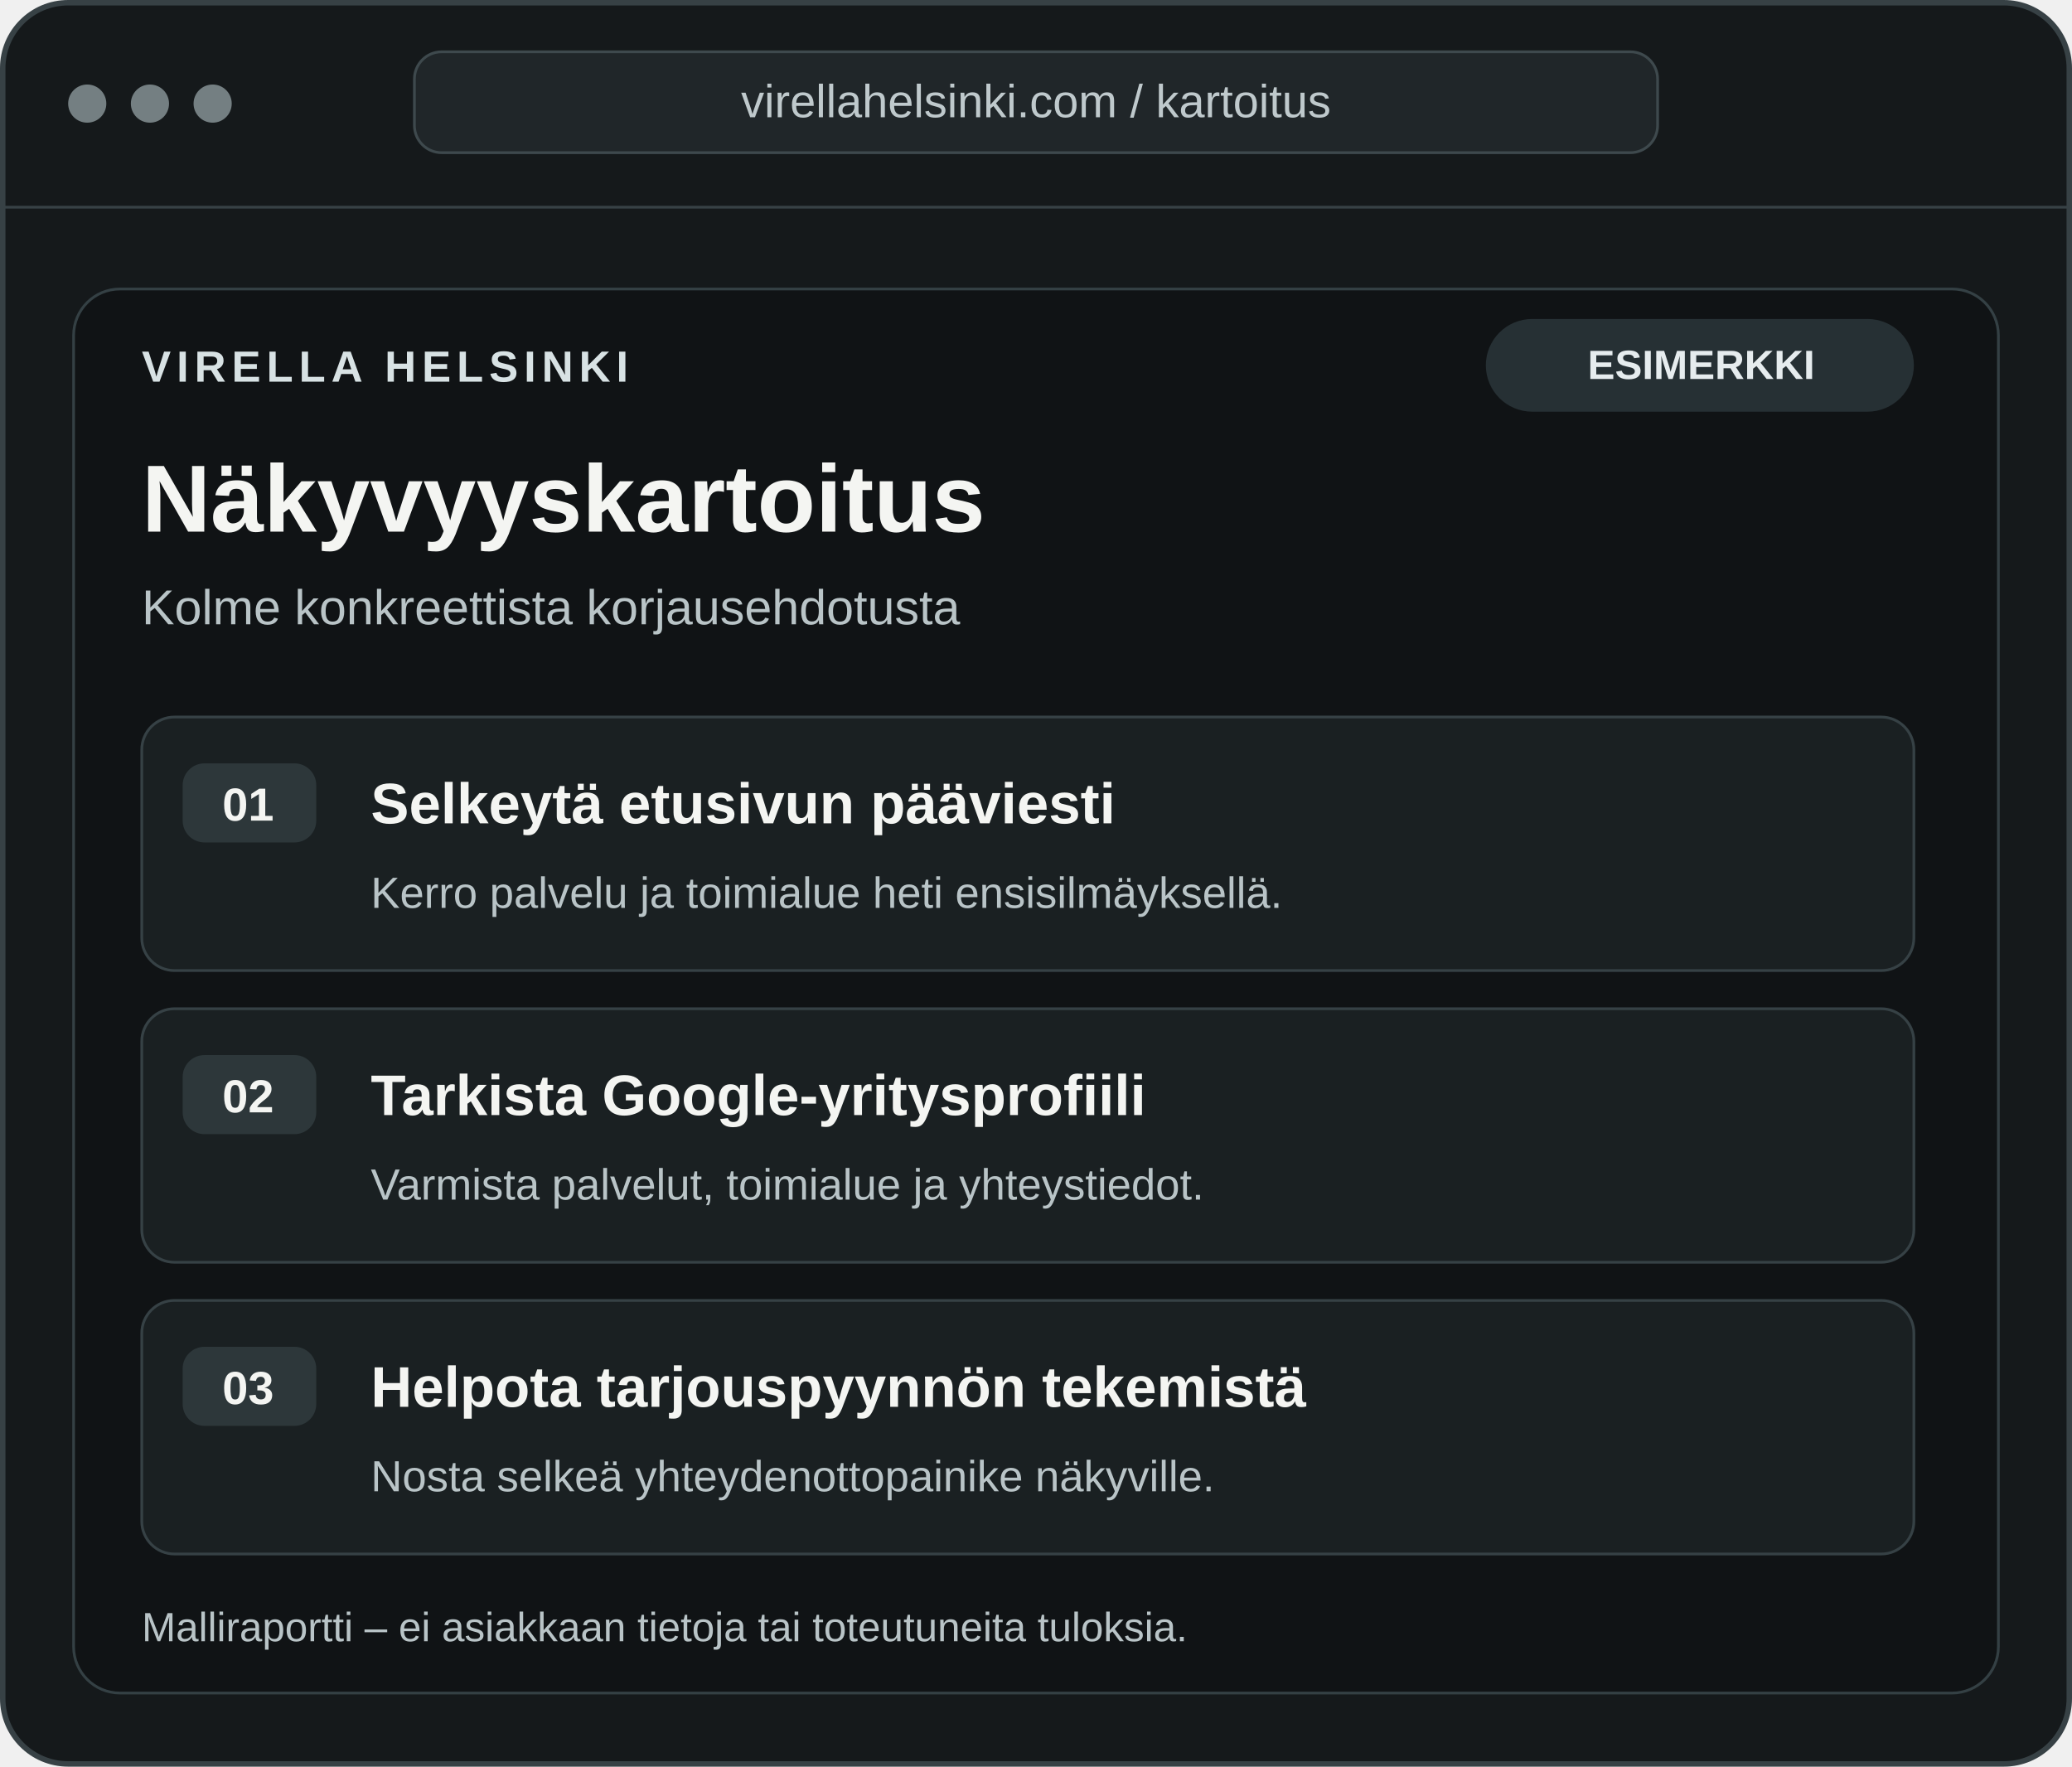
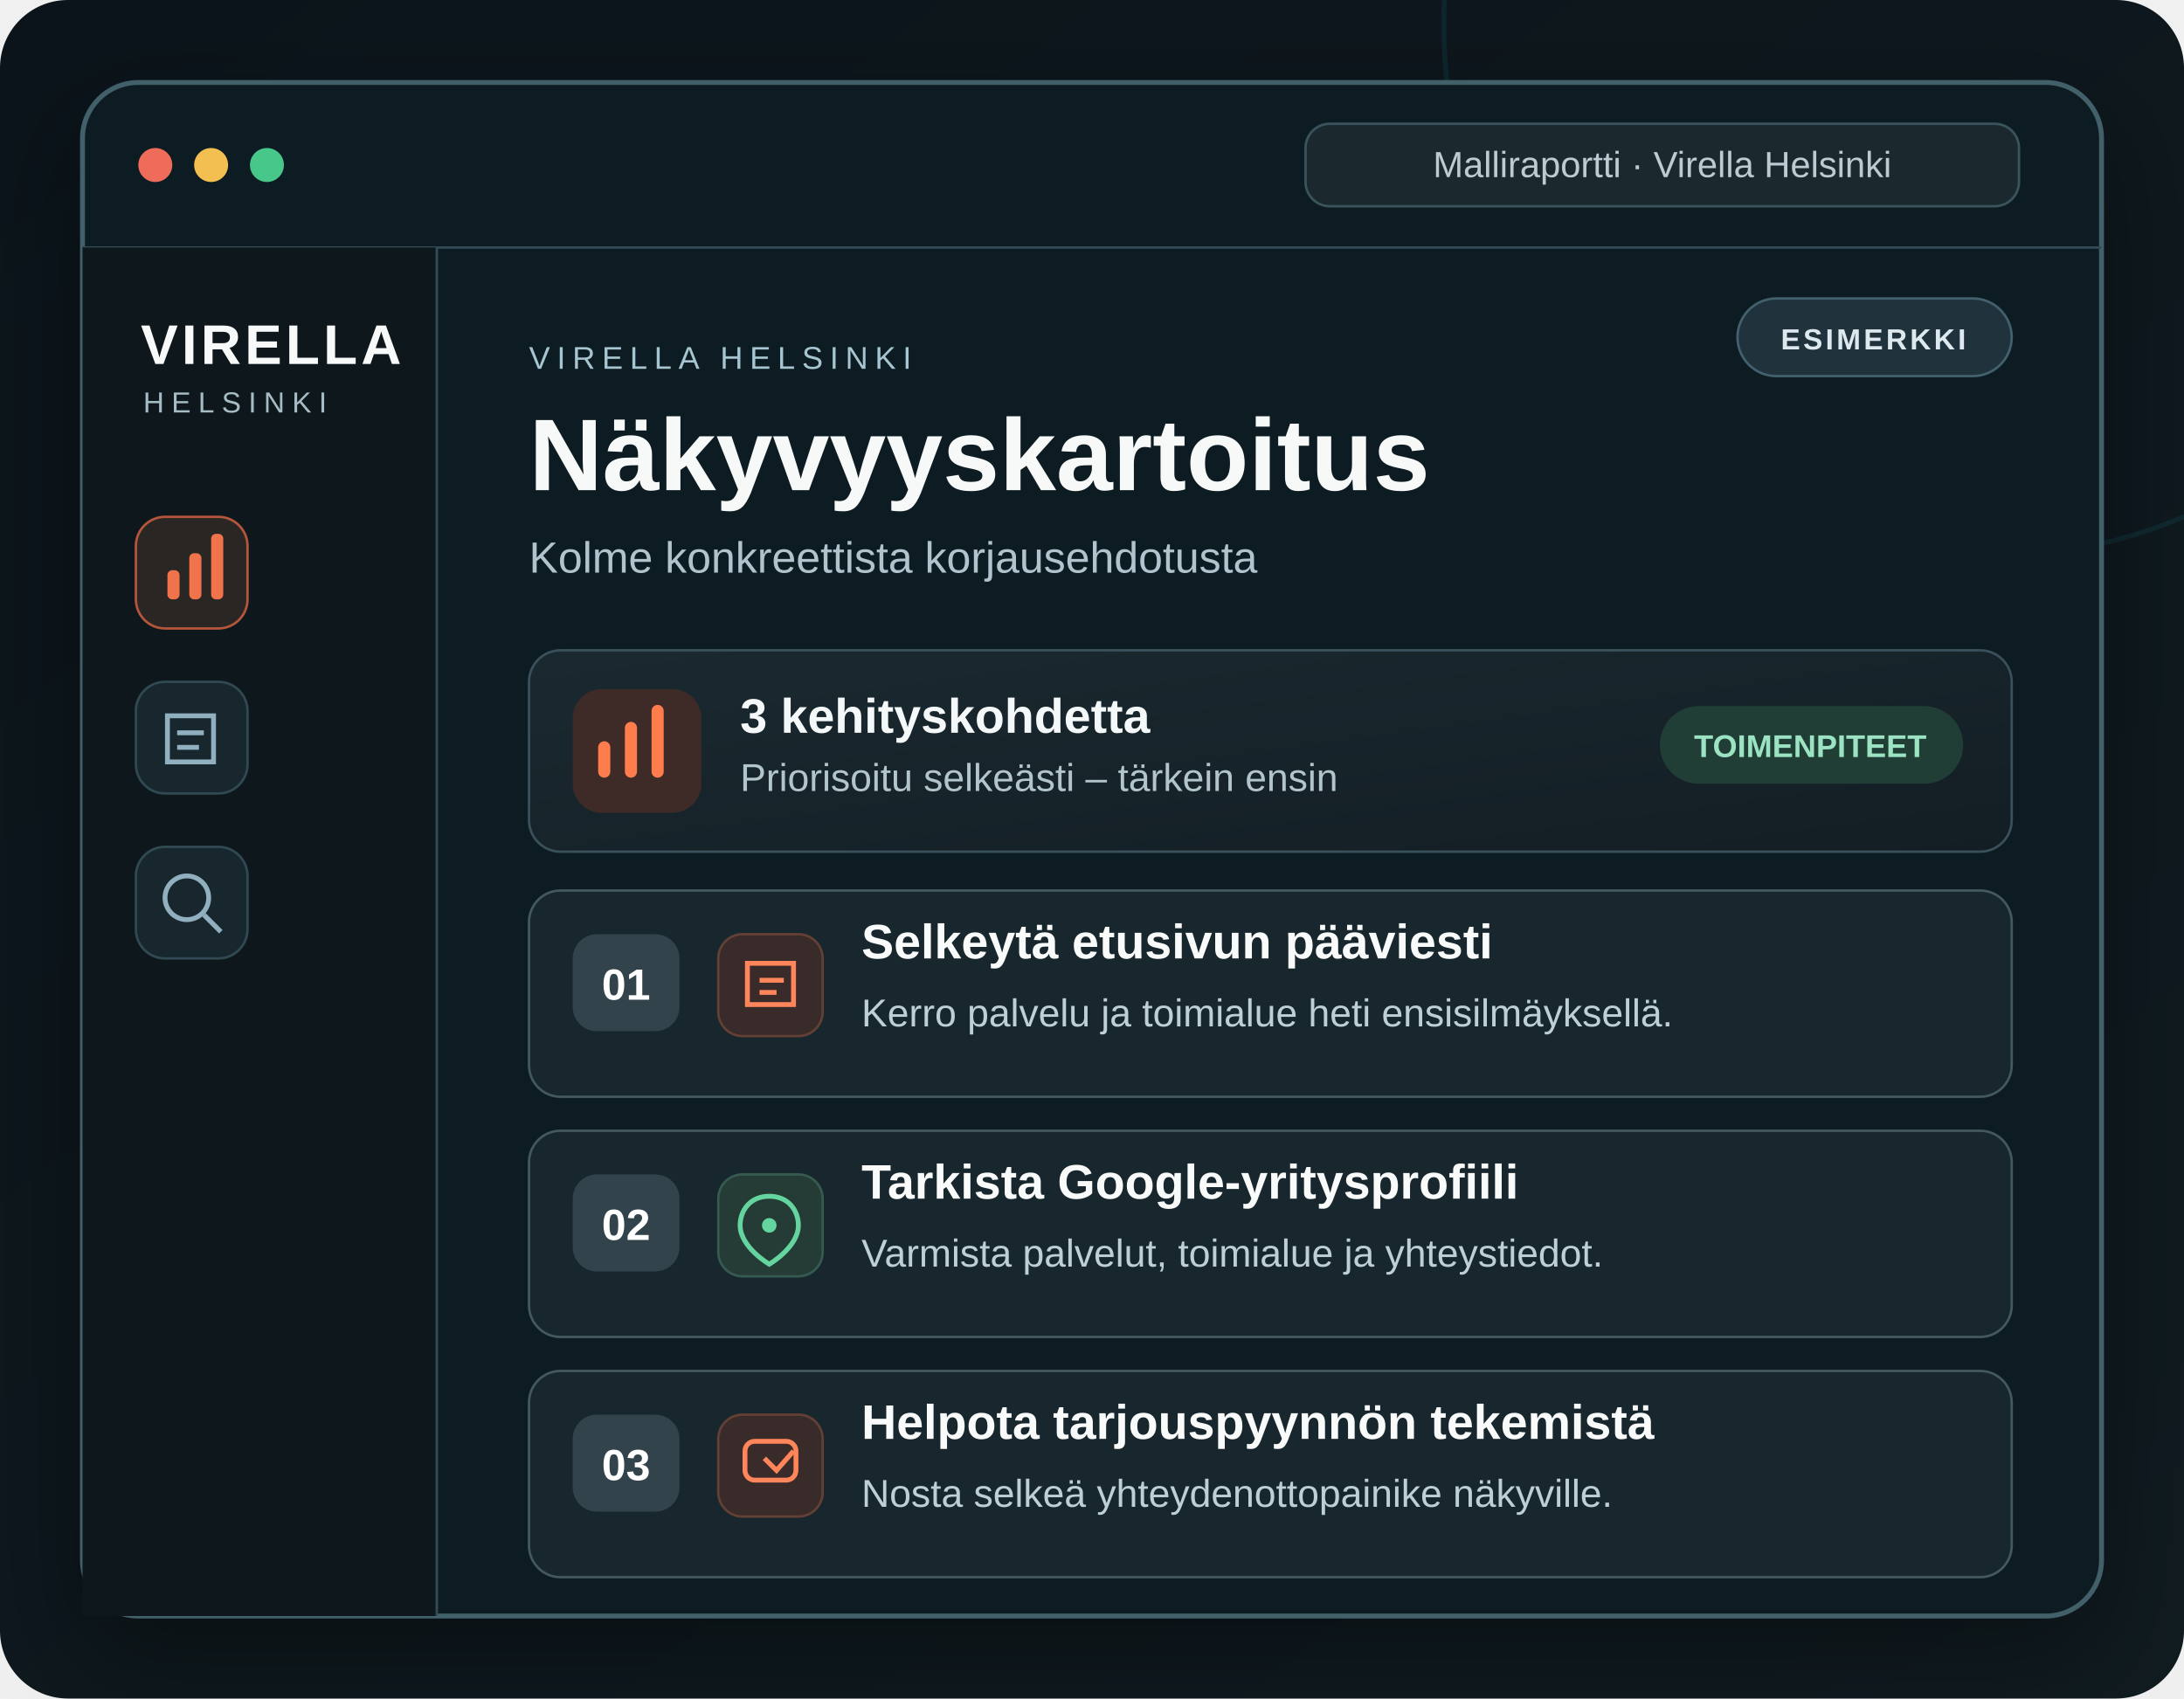
- <svg xmlns="http://www.w3.org/2000/svg" width="760" height="648" viewBox="0 0 760 648" fill="none" role="img" aria-labelledby="title desc">
-   <rect x="1" y="1" width="758" height="646" rx="24" fill="#15191B" stroke="#374145" stroke-width="2" />
-   <path d="M1 76 H759" stroke="#374145" />
-   <circle cx="32" cy="38" r="7" fill="#747F82" />
-   <circle cx="55" cy="38" r="7" fill="#747F82" />
-   <circle cx="78" cy="38" r="7" fill="#747F82" />
-   <rect x="152" y="19" width="456" height="37" rx="10" fill="#202629" stroke="#3E494D" />
-   <text x="380" y="43" fill="#BFC9CC" font-family="Arial, sans-serif" font-size="17" text-anchor="middle">virellahelsinki.com / kartoitus</text>
-   <rect x="27" y="106" width="706" height="515" rx="17" fill="#101315" stroke="#344044" />
-   <text x="52" y="140" fill="#D8E2E4" font-family="Arial, sans-serif" font-size="16" font-weight="700" letter-spacing="2.1">VIRELLA HELSINKI</text>
-   <rect x="545" y="117" width="157" height="34" rx="17" fill="#263034" />
-   <text x="624" y="139" fill="#E6ECEE" font-family="Arial, sans-serif" font-size="15" text-anchor="middle" font-weight="600">ESIMERKKI</text>
-   <text x="52" y="195" fill="#F4F5F2" font-family="Arial, sans-serif" font-size="35" font-weight="700">Näkyvyyskartoitus</text>
-   <text x="52" y="229" fill="#B9C4C7" font-family="Arial, sans-serif" font-size="18">Kolme konkreettista korjausehdotusta</text>
-   <g font-family="Arial, sans-serif">
-     <rect x="52" y="263" width="650" height="93" rx="12" fill="#1A2022" stroke="#364145" />
-     <rect x="67" y="280" width="49" height="29" rx="8" fill="#2D373A" />
-     <text x="91" y="301" font-size="17" text-anchor="middle" font-weight="700" fill="#F4F5F2">01</text>
-     <text x="136" y="302" font-size="21" font-weight="700" fill="#F4F5F2">Selkeytä etusivun pääviesti</text>
-     <text x="136" y="333" font-size="16" fill="#B9C4C7">Kerro palvelu ja toimialue heti ensisilmäyksellä.</text>
-     <rect x="52" y="370" width="650" height="93" rx="12" fill="#1A2022" stroke="#364145" />
-     <rect x="67" y="387" width="49" height="29" rx="8" fill="#2D373A" />
-     <text x="91" y="408" font-size="17" text-anchor="middle" font-weight="700" fill="#F4F5F2">02</text>
-     <text x="136" y="409" font-size="21" font-weight="700" fill="#F4F5F2">Tarkista Google-yritysprofiili</text>
-     <text x="136" y="440" font-size="16" fill="#B9C4C7">Varmista palvelut, toimialue ja yhteystiedot.</text>
-     <rect x="52" y="477" width="650" height="93" rx="12" fill="#1A2022" stroke="#364145" />
-     <rect x="67" y="494" width="49" height="29" rx="8" fill="#2D373A" />
-     <text x="91" y="515" font-size="17" text-anchor="middle" font-weight="700" fill="#F4F5F2">03</text>
-     <text x="136" y="516" font-size="21" font-weight="700" fill="#F4F5F2">Helpota tarjouspyynnön tekemistä</text>
-     <text x="136" y="547" font-size="16" fill="#B9C4C7">Nosta selkeä yhteydenottopainike näkyville.</text>
+ <svg xmlns="http://www.w3.org/2000/svg" width="900" height="700" viewBox="0 0 900 700" role="img" aria-labelledby="title desc">
+   <defs>
+     <linearGradient id="background" x1="0" y1="0" x2="1" y2="1">
+       <stop stop-color="#0B141A" />
+       <stop offset="1" stop-color="#101B20" />
+     </linearGradient>
+     <linearGradient id="panel" x1="0" y1="0" x2="1" y2="1">
+       <stop stop-color="#1A2930" />
+       <stop offset="1" stop-color="#131E24" />
+     </linearGradient>
+     <linearGradient id="accent" x1="0" y1="0" x2="1" y2="0">
+       <stop stop-color="#EE522B" />
+       <stop offset="1" stop-color="#FF8757" />
+     </linearGradient>
+     <filter id="shadow" x="-20%" y="-20%" width="140%" height="150%">
+       <feDropShadow dx="0" dy="16" stdDeviation="20" flood-color="#000" flood-opacity=".35" />
+     </filter>
+   </defs>
+   <rect width="900" height="700" rx="28" fill="url(#background)" />
+   <circle cx="815" cy="10" r="220" fill="none" stroke="#135B6C" stroke-opacity=".22" stroke-width="2" />
+   <rect x="34" y="34" width="832" height="632" rx="23" fill="#111B20" stroke="#42616B" stroke-width="2" filter="url(#shadow)" />
+   <path d="M34 102H866" stroke="#344A54" />
+   <circle cx="64" cy="68" r="7" fill="#EE6C59" />
+   <circle cx="87" cy="68" r="7" fill="#F2BF50" />
+   <circle cx="110" cy="68" r="7" fill="#47C88A" />
+   <rect x="538" y="51" width="294" height="34" rx="10" fill="#1B292F" stroke="#3B535D" />
+   <text x="685" y="73" fill="#BCCBD1" font-size="15" font-family="Arial, sans-serif" text-anchor="middle">Malliraportti · Virella Helsinki</text>
+   <rect x="34" y="102" width="146" height="564" rx="0" fill="#0D171C" />
+   <path d="M180 102V666" stroke="#334D58" />
+   <text x="58" y="150" fill="#F8FAFA" font-size="23" font-family="Arial,sans-serif" font-weight="700" letter-spacing="1.5">VIRELLA</text>
+   <text x="59" y="170" fill="#A7BBC4" font-size="12" font-family="Arial,sans-serif" letter-spacing="3">HELSINKI</text>
+   <rect x="56" y="213" width="46" height="46" rx="12" fill="#2A2624" stroke="#B4553C" />
+   <rect x="69" y="235" width="5" height="12" rx="2" fill="#F1734B" />
+   <rect x="78" y="228" width="5" height="19" rx="2" fill="#F1734B" />
+   <rect x="87" y="220" width="5" height="27" rx="2" fill="#F1734B" />
+   <rect x="56" y="281" width="46" height="46" rx="12" fill="#18262E" stroke="#314952" />
+   <path d="M69 295h19v19H69z M73 302h11 M73 308h9" stroke="#91B0BF" stroke-width="2" fill="none" />
+   <rect x="56" y="349" width="46" height="46" rx="12" fill="#18262E" stroke="#314952" />
+   <circle cx="77" cy="370" r="9" fill="none" stroke="#91B0BF" stroke-width="2" />
+   <path d="m84 377 7 7" stroke="#91B0BF" stroke-width="2" />
+   <text x="218" y="152" fill="#A6C5D0" font-size="13" font-family="Arial,sans-serif" letter-spacing="2.8">VIRELLA HELSINKI</text>
+   <text x="218" y="202" fill="#F7F9F9" font-size="42" font-family="Arial,sans-serif" font-weight="700">Näkyvyyskartoitus</text>
+   <text x="218" y="236" fill="#B2C3CD" font-size="18" font-family="Arial,sans-serif">Kolme konkreettista korjausehdotusta</text>
+   <rect x="716" y="123" width="113" height="32" rx="16" fill="#20333D" stroke="#42606D" />
+   <text x="772" y="144" fill="#DDE9EE" font-size="12" font-family="Arial,sans-serif" text-anchor="middle" font-weight="700" letter-spacing="1.2">ESIMERKKI</text>
+   <rect x="218" y="268" width="611" height="83" rx="13" fill="url(#panel)" stroke="#3A505B" />
+   <rect x="236" y="284" width="53" height="51" rx="12" fill="#3E2A26" />
+   <path d="M249 318v-10 M260 318v-18 M271 318v-25" stroke="#FF7C4C" stroke-width="5" stroke-linecap="round" />
+   <text x="305" y="302" fill="#F5F8F9" font-size="20" font-family="Arial,sans-serif" font-weight="700">3 kehityskohdetta</text>
+   <text x="305" y="326" fill="#B2C5CD" font-size="16" font-family="Arial,sans-serif">Priorisoitu selkeästi – tärkein ensin</text>
+   <rect x="684" y="291" width="125" height="32" rx="16" fill="#203D36" />
+   <text x="746" y="312" fill="#9BE3C2" font-size="13" font-family="Arial,sans-serif" text-anchor="middle" font-weight="700">TOIMENPITEET</text>
+   <g font-family="Arial,sans-serif">
+     <rect x="218" y="367" width="611" height="85" rx="13" fill="#18262D" stroke="#435860" />
+     <rect x="236" y="385" width="44" height="40" rx="10" fill="#32434C" />
+     <text x="258" y="412" text-anchor="middle" fill="#FFF" font-size="18" font-weight="700">01</text>
+     <rect x="296" y="385" width="43" height="42" rx="10" fill="#392B29" stroke="#634035" />
+     <path d="M308 397h19v17h-19z M313 404h10 M313 409h7" fill="none" stroke="#FF855A" stroke-width="2" />
+     <text x="355" y="395" fill="#F9FAFA" font-size="20" font-weight="700">Selkeytä etusivun pääviesti</text>
+     <text x="355" y="423" fill="#BED0D6" font-size="16">Kerro palvelu ja toimialue heti ensisilmäyksellä.</text>
+     <rect x="218" y="466" width="611" height="85" rx="13" fill="#18262D" stroke="#435860" />
+     <rect x="236" y="484" width="44" height="40" rx="10" fill="#32434C" />
+     <text x="258" y="511" text-anchor="middle" fill="#FFF" font-size="18" font-weight="700">02</text>
+     <rect x="296" y="484" width="43" height="42" rx="10" fill="#253B35" stroke="#355B50" />
+     <path d="M317 493c-8 0-12 6-12 12 0 9 12 16 12 16s12-7 12-16c0-6-4-12-12-12z" fill="none" stroke="#65D5A0" stroke-width="2" />
+     <circle cx="317" cy="505" r="3" fill="#65D5A0" />
+     <text x="355" y="494" fill="#F9FAFA" font-size="20" font-weight="700">Tarkista Google-yritysprofiili</text>
+     <text x="355" y="522" fill="#BED0D6" font-size="16">Varmista palvelut, toimialue ja yhteystiedot.</text>
+     <rect x="218" y="565" width="611" height="85" rx="13" fill="#18262D" stroke="#435860" />
+     <rect x="236" y="583" width="44" height="40" rx="10" fill="#32434C" />
+     <text x="258" y="610" text-anchor="middle" fill="#FFF" font-size="18" font-weight="700">03</text>
+     <rect x="296" y="583" width="43" height="42" rx="10" fill="#392B29" stroke="#634035" />
+     <rect x="307" y="594" width="21" height="16" rx="4" fill="none" stroke="#FF855A" stroke-width="2" />
+     <path d="m315 601 5 5 7-8" fill="none" stroke="#FF855A" stroke-width="2" />
+     <text x="355" y="593" fill="#F9FAFA" font-size="20" font-weight="700">Helpota tarjouspyynnön tekemistä</text>
+     <text x="355" y="621" fill="#BED0D6" font-size="16">Nosta selkeä yhteydenottopainike näkyville.</text>
  </g>
-   <text x="52" y="602" fill="#B9C4C7" font-family="Arial, sans-serif" font-size="15">Malliraportti – ei asiakkaan tietoja tai toteutuneita tuloksia.</text>
</svg>
